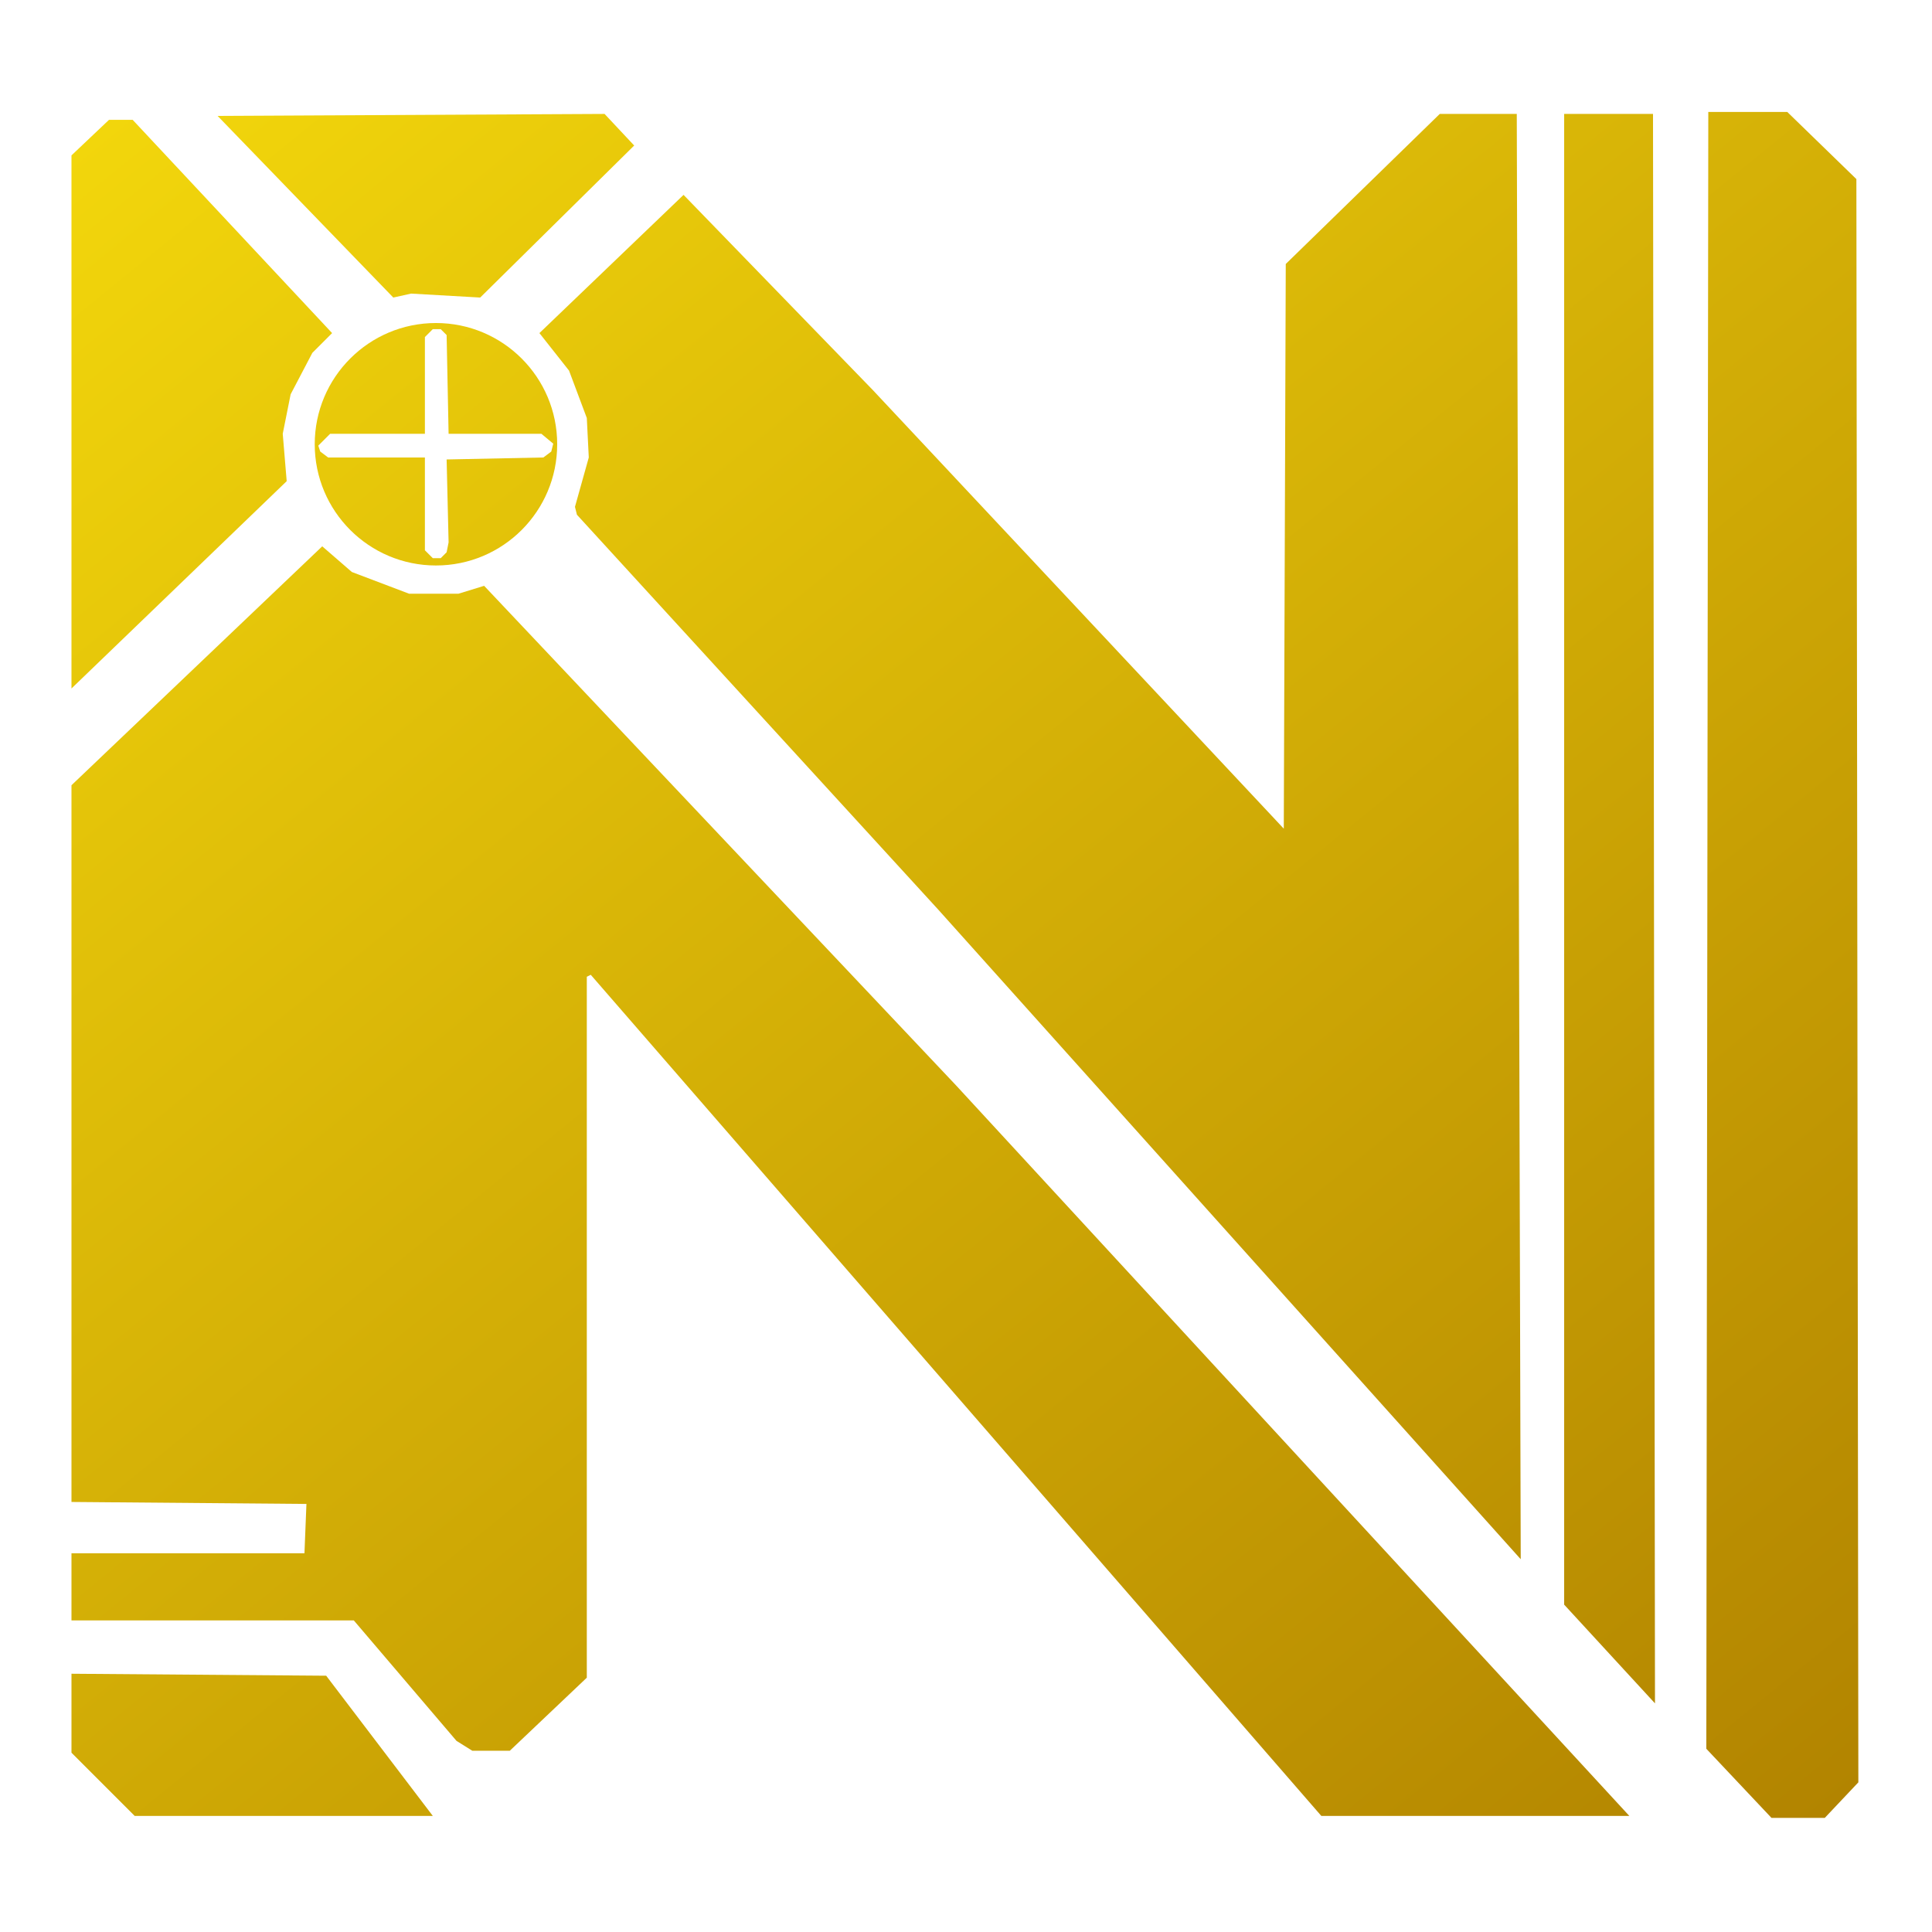
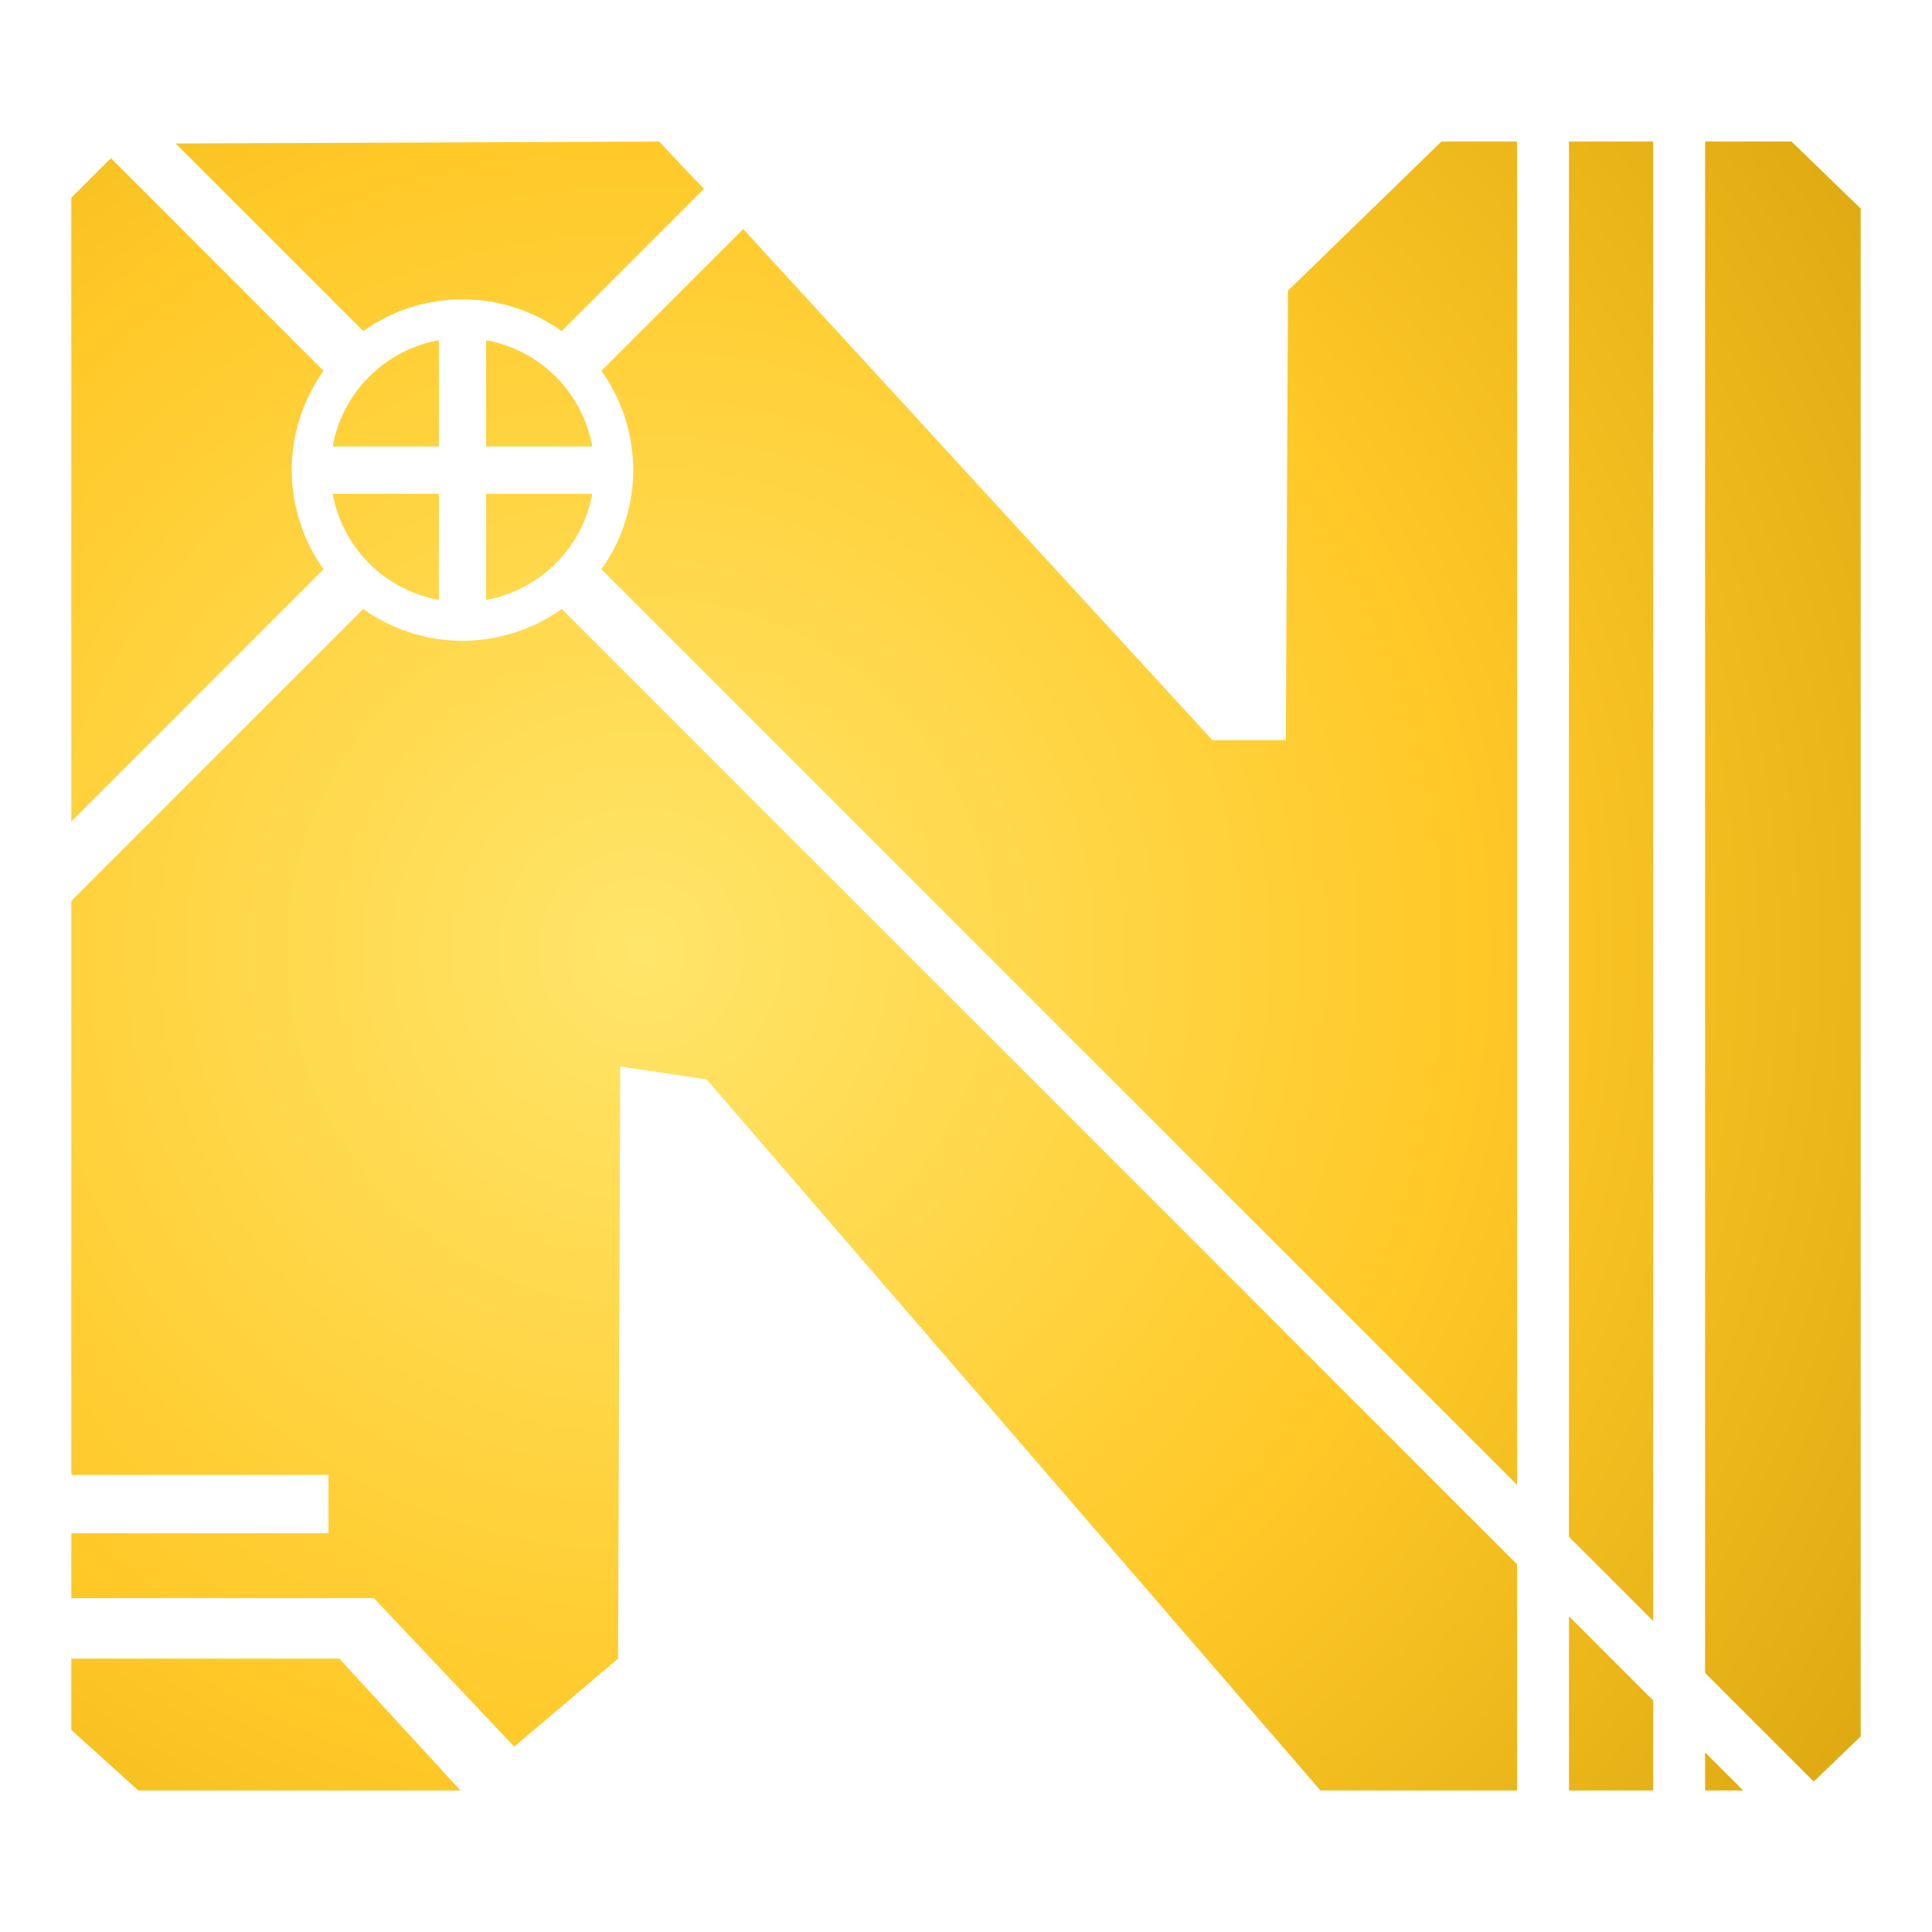
- <svg xmlns="http://www.w3.org/2000/svg" viewBox="164.8 143.3 978.5 978.5">
-   <style>
-     .medium, .small { display: none }
-     @media (max-width: 96px) { .full { display: none } .medium { display: inline } }
-     @media (max-width: 40px) { .medium { display: none } .small { display: inline } }
-   </style>
+ <svg xmlns="http://www.w3.org/2000/svg" viewBox="180 174.5 894 894" role="img">
  <defs>
-     <linearGradient id="yellow" gradientUnits="userSpaceOnUse" x1="1038.4" y1="1105.2" x2="271.4" y2="162.0">
-       <stop offset="0" stop-color="#b28400" />
-       <stop offset="1" stop-color="#f2d60c" />
-     </linearGradient>
+     <radialGradient id="yellow" gradientUnits="userSpaceOnUse" cx="476.5" cy="614.5" r="902.9">
+       <stop offset="0%" stop-color="#ffe56a" />
+       <stop offset="42%" stop-color="#ffc928" />
+       <stop offset="100%" stop-color="#c69200" />
+     </radialGradient>
  </defs>
-   <g class="full" fill="url(#yellow)" fill-rule="evenodd">
-     <path d="M201.0,991.0 L201.0,1031.0 L233.0,1063.0 L384.0,1063.0 L330.0,992.0 Z" />
-     <path d="M201.0,541.0 L201.0,904.0 L320.0,905.0 L319.0,930.0 L201.0,930.0 L201.0,964.0 L344.0,964.0 L396.0,1025.0 L404.0,1030.0 L423.0,1030.0 L462.0,993.0 L462.0,638.0 L464.0,637.0 L834.0,1063.0 L990.0,1063.0 L649.0,693.0 L410.0,440.0 L397.0,444.0 L372.0,444.0 L343.0,433.0 L328.0,420.0 Z" />
-     <path d="M324.2,368.3 a61.4,61.4 0 1,0 122.8,0 a61.4,61.4 0 1,0 -122.8,0 Z M384.0,310.0 L388.0,310.0 L391.0,313.0 L392.0,363.0 L439.0,363.0 L445.0,368.0 L444.0,372.0 L440.0,375.0 L391.0,376.0 L392.0,418.0 L391.0,423.0 L388.0,426.0 L384.0,426.0 L380.0,422.0 L380.0,375.0 L331.0,375.0 L327.0,372.0 L326.0,369.0 L332.0,363.0 L380.0,363.0 L380.0,314.0 Z" />
-     <path d="M232.0,204.0 L220.0,204.0 L201.0,222.0 L201.0,492.0 L310.0,387.0 L308.0,363.0 L312.0,343.0 L323.0,322.0 L333.0,312.0 Z" />
-     <path d="M957.0,201.0 L957.0,956.0 L1003.0,1006.0 L1002.0,201.0 Z" />
-     <path d="M511.0,242.0 L438.0,312.0 L453.0,331.0 L462.0,355.0 L463.0,375.0 L456.0,400.0 L457.0,404.0 L640.0,604.0 L935.0,933.0 L933.0,201.0 L894.0,201.0 L816.0,277.0 L815.0,563.0 L607.0,341.0 Z" />
-     <path d="M275.0,202.0 L364.0,294.0 L373.0,292.0 L408.0,294.0 L486.0,217.0 L471.0,201.0 Z" />
-     <path d="M1030.0,200.0 L1029.0,1029.0 L1062.0,1064.0 L1089.0,1064.0 L1106.0,1046.0 L1105.0,234.0 L1070.0,200.0 Z" />
-   </g>
-   <g class="medium" fill="url(#yellow)" fill-rule="evenodd">
-     <path d="M201.0,541.0 L201.0,1031.0 L233.0,1063.0 L384.0,1063.0 L356.0,1026.0 L357.0,981.0 L363.0,985.0 L396.0,1025.0 L404.0,1030.0 L423.0,1030.0 L462.0,993.0 L463.0,637.0 L561.0,747.0 L834.0,1063.0 L990.0,1063.0 L649.0,693.0 L410.0,440.0 L397.0,444.0 L372.0,444.0 L343.0,433.0 L328.0,420.0 Z" />
-     <path d="M324.2,368.3 a61.4,61.4 0 1,0 122.8,0 a61.4,61.4 0 1,0 -122.8,0 Z" />
-     <path d="M232.0,204.0 L220.0,204.0 L201.0,222.0 L201.0,492.0 L310.0,387.0 L308.0,363.0 L312.0,343.0 L323.0,322.0 L333.0,312.0 Z" />
-     <path d="M957.0,201.0 L957.0,956.0 L1003.0,1006.0 L1002.0,201.0 Z" />
-     <path d="M511.0,242.0 L438.0,312.0 L453.0,331.0 L462.0,355.0 L463.0,375.0 L456.0,400.0 L457.0,404.0 L640.0,604.0 L935.0,933.0 L933.0,201.0 L894.0,201.0 L816.0,277.0 L815.0,563.0 L607.0,341.0 Z" />
-     <path d="M275.0,202.0 L364.0,294.0 L373.0,292.0 L408.0,294.0 L486.0,217.0 L471.0,201.0 Z" />
-     <path d="M1030.0,200.0 L1029.0,1029.0 L1062.0,1064.0 L1089.0,1064.0 L1106.0,1046.0 L1105.0,234.0 L1070.0,200.0 Z" />
-   </g>
-   <g class="small" fill="url(#yellow)" fill-rule="evenodd">
-     <path d="M1105.0,234.0 L1070.0,200.0 L1030.0,200.0 L1016.0,205.0 L1002.0,201.0 L957.0,201.0 L945.0,205.0 L933.0,201.0 L894.0,201.0 L816.0,277.0 L816.0,510.0 L814.0,516.0 L806.0,525.0 L793.0,529.0 L780.0,525.0 L512.0,242.0 L502.0,242.0 L490.0,233.0 L486.0,224.0 L486.0,216.0 L471.0,201.0 L275.0,202.0 L267.0,213.0 L254.0,217.0 L241.0,213.0 L232.0,204.0 L220.0,204.0 L201.0,222.0 L201.0,492.0 L210.0,495.0 L216.0,501.0 L220.0,510.0 L218.0,524.0 L201.0,541.0 L201.0,904.0 L205.0,912.0 L205.0,922.0 L201.0,930.0 L201.0,964.0 L205.0,972.0 L205.0,983.0 L201.0,991.0 L201.0,1031.0 L233.0,1063.0 L384.0,1063.0 L382.0,1049.0 L384.0,1043.0 L392.0,1034.0 L405.0,1030.0 L423.0,1030.0 L462.0,993.0 L462.0,692.0 L464.0,686.0 L472.0,677.0 L485.0,673.0 L498.0,677.0 L510.0,689.0 L834.0,1063.0 L990.0,1063.0 L649.0,693.0 L418.0,448.0 L414.0,439.0 L416.0,424.0 L433.0,407.0 L447.0,403.0 L460.0,407.0 L917.0,914.0 L935.0,933.0 L941.0,933.0 L953.0,942.0 L960.0,960.0 L1001.0,1005.0 L1013.0,1006.0 L1019.0,1009.0 L1027.0,1018.0 L1029.0,1029.0 L1062.0,1064.0 L1089.0,1064.0 L1106.0,1046.0 Z M386.0,329.0 L398.0,331.0 L409.0,337.0 L419.0,348.0 L423.0,356.0 L425.0,368.0 L423.0,380.0 L417.0,391.0 L406.0,401.0 L398.0,405.0 L386.0,407.0 L374.0,405.0 L363.0,399.0 L353.0,388.0 L349.0,380.0 L347.0,368.0 L349.0,356.0 L355.0,345.0 L366.0,335.0 L374.0,331.0 Z" />
-   </g>
+   <path d="M 213.00,554.62 329.71,437.91 329.97,438.28 329.41,437.49 328.86,436.69 328.31,435.89 327.78,435.08 327.26,434.26 326.74,433.44 326.24,432.61 325.75,431.78 325.26,430.94 324.79,430.09 324.33,429.24 323.88,428.38 323.44,427.52 323.00,426.65 322.58,425.78 322.18,424.90 321.78,424.01 321.39,423.13 321.01,422.23 320.65,421.33 320.29,420.43 319.95,419.53 319.62,418.61 319.30,417.70 318.99,416.78 318.69,415.86 318.40,414.93 318.13,414.00 317.86,413.07 317.61,412.13 317.37,411.20 317.14,410.25 316.92,409.31 316.71,408.36 316.52,407.41 316.33,406.46 316.16,405.51 316.00,404.55 315.86,403.59 315.72,402.63 315.59,401.67 315.48,400.71 315.38,399.74 315.29,398.78 315.21,397.81 315.15,396.84 315.10,395.88 315.05,394.91 315.02,393.94 315.01,392.97 315.00,392.00 315.01,391.03 315.02,390.06 315.05,389.09 315.10,388.12 315.15,387.16 315.21,386.19 315.29,385.22 315.38,384.26 315.48,383.29 315.59,382.33 315.72,381.37 315.86,380.41 316.00,379.45 316.16,378.49 316.33,377.54 316.52,376.59 316.71,375.64 316.92,374.69 317.14,373.75 317.37,372.80 317.61,371.87 317.86,370.93 318.13,370.00 318.40,369.07 318.69,368.14 318.99,367.22 319.30,366.30 319.62,365.39 319.95,364.47 320.29,363.57 320.65,362.67 321.01,361.77 321.39,360.87 321.78,359.99 322.18,359.10 322.58,358.22 323.00,357.35 323.44,356.48 323.88,355.62 324.33,354.76 324.79,353.91 325.26,353.06 325.75,352.22 326.24,351.39 326.74,350.56 327.26,349.74 327.78,348.92 328.31,348.11 328.86,347.31 329.41,346.51 329.71,346.09 231.31,247.69 213.00,266.00 213.00,554.62 Z M 213.00,857.00 332.00,857.00 332.00,884.00 213.00,884.00 213.00,914.00 353.00,914.00 417.95,982.71 466.00,942.00 467.00,668.00 507.00,674.00 791.00,1003.00 882.00,1003.00 882.00,898.38 439.91,456.29 439.49,456.59 438.69,457.14 437.89,457.69 437.08,458.22 436.26,458.74 435.44,459.26 434.61,459.76 433.78,460.25 432.94,460.74 432.09,461.21 431.24,461.67 430.38,462.12 429.52,462.56 428.65,463.00 427.78,463.42 426.90,463.82 426.01,464.22 425.13,464.61 424.23,464.99 423.33,465.35 422.43,465.71 421.53,466.05 420.61,466.38 419.70,466.70 418.78,467.01 417.86,467.31 416.93,467.60 416.00,467.87 415.07,468.14 414.13,468.39 413.20,468.63 412.25,468.86 411.31,469.08 410.36,469.29 409.41,469.48 408.46,469.67 407.51,469.84 406.55,470.00 405.59,470.14 404.63,470.28 403.67,470.41 402.71,470.52 401.74,470.62 400.78,470.71 399.81,470.79 398.84,470.85 397.88,470.90 396.91,470.95 395.94,470.98 394.97,470.99 394.00,471.00 393.03,470.99 392.06,470.98 391.09,470.95 390.12,470.90 389.16,470.85 388.19,470.79 387.22,470.71 386.26,470.62 385.29,470.52 384.33,470.41 383.37,470.28 382.41,470.14 381.45,470.00 380.49,469.84 379.54,469.67 378.59,469.48 377.64,469.29 376.69,469.08 375.75,468.86 374.80,468.63 373.87,468.39 372.93,468.14 372.00,467.87 371.07,467.60 370.14,467.31 369.22,467.01 368.30,466.70 367.39,466.38 366.47,466.05 365.57,465.71 364.67,465.35 363.77,464.99 362.87,464.61 361.99,464.22 361.10,463.82 360.22,463.42 359.35,463.00 358.48,462.56 357.62,462.12 356.76,461.67 355.91,461.21 355.06,460.74 354.22,460.25 353.39,459.76 352.56,459.26 351.74,458.74 350.92,458.22 350.11,457.69 349.31,457.14 348.51,456.59 348.09,456.29 213.00,591.38 213.00,857.00 Z M 213.00,975.00 244.00,1003.00 393.08,1003.00 337.00,942.00 213.00,942.00 213.00,975.00 Z M 945.00,1003.00 945.00,961.38 906.00,922.38 906.00,1003.00 945.00,1003.00 Z M 986.62,1003.00 969.00,985.38 969.00,1003.00 986.62,1003.00 Z M 1041.00,978.00 1041.00,271.00 1009.00,240.00 969.00,240.00 969.00,948.62 1019.27,998.89 1041.00,978.00 Z M 906.00,240.00 906.00,885.62 945.00,924.62 945.00,240.00 906.00,240.00 Z M 847.00,240.00 776.00,309.00 775.00,517.00 741.00,517.00 523.89,280.50 458.29,346.09 458.03,345.72 458.59,346.51 459.14,347.31 459.69,348.11 460.22,348.92 460.74,349.74 461.26,350.56 461.76,351.39 462.25,352.22 462.74,353.06 463.21,353.91 463.67,354.76 464.12,355.62 464.56,356.48 465.00,357.35 465.42,358.22 465.82,359.10 466.22,359.99 466.61,360.87 466.99,361.77 467.35,362.67 467.71,363.57 468.05,364.47 468.38,365.39 468.70,366.30 469.01,367.22 469.31,368.14 469.60,369.07 469.87,370.00 470.14,370.93 470.39,371.87 470.63,372.80 470.86,373.75 471.08,374.69 471.29,375.64 471.48,376.59 471.67,377.54 471.84,378.49 472.00,379.45 472.14,380.41 472.28,381.37 472.41,382.33 472.52,383.29 472.62,384.26 472.71,385.22 472.79,386.19 472.85,387.16 472.90,388.12 472.95,389.09 472.98,390.06 472.99,391.03 473.00,392.00 472.99,392.97 472.98,393.94 472.95,394.91 472.90,395.88 472.85,396.84 472.79,397.81 472.71,398.78 472.62,399.74 472.52,400.71 472.41,401.67 472.28,402.63 472.14,403.59 472.00,404.55 471.84,405.51 471.67,406.46 471.48,407.41 471.29,408.36 471.08,409.31 470.86,410.25 470.63,411.20 470.39,412.13 470.14,413.07 469.87,414.00 469.60,414.93 469.31,415.86 469.01,416.78 468.70,417.70 468.38,418.61 468.05,419.53 467.71,420.43 467.35,421.33 466.99,422.23 466.61,423.13 466.22,424.01 465.82,424.90 465.42,425.78 465.00,426.65 464.56,427.52 464.12,428.38 463.67,429.24 463.21,430.09 462.74,430.94 462.25,431.78 461.76,432.61 461.26,433.44 460.74,434.26 460.22,435.08 459.69,435.89 459.14,436.69 458.59,437.49 458.03,438.28 458.29,437.91 882.00,861.62 882.00,240.00 847.00,240.00 Z M 501.00,257.00 485.00,240.00 261.29,240.91 348.09,327.71 347.72,327.97 348.51,327.41 349.31,326.86 350.11,326.31 350.92,325.78 351.74,325.26 352.56,324.74 353.39,324.24 354.22,323.75 355.06,323.26 355.91,322.79 356.76,322.33 357.62,321.88 358.48,321.44 359.35,321.00 360.22,320.58 361.10,320.18 361.99,319.78 362.87,319.39 363.77,319.01 364.67,318.65 365.57,318.29 366.47,317.95 367.39,317.62 368.30,317.30 369.22,316.99 370.14,316.69 371.07,316.40 372.00,316.13 372.93,315.86 373.87,315.61 374.80,315.37 375.75,315.14 376.69,314.92 377.64,314.71 378.59,314.52 379.54,314.33 380.49,314.16 381.45,314.00 382.41,313.86 383.37,313.72 384.33,313.59 385.29,313.48 386.26,313.38 387.22,313.29 388.19,313.21 389.16,313.15 390.12,313.10 391.09,313.05 392.06,313.02 393.03,313.01 394.00,313.00 394.97,313.01 395.94,313.02 396.91,313.05 397.88,313.10 398.84,313.15 399.81,313.21 400.78,313.29 401.74,313.38 402.71,313.48 403.67,313.59 404.63,313.72 405.59,313.86 406.55,314.00 407.51,314.16 408.46,314.33 409.41,314.52 410.36,314.71 411.31,314.92 412.25,315.14 413.20,315.37 414.13,315.61 415.07,315.86 416.00,316.13 416.93,316.40 417.86,316.69 418.78,316.99 419.70,317.30 420.61,317.62 421.53,317.95 422.43,318.29 423.33,318.65 424.23,319.01 425.13,319.39 426.01,319.78 426.90,320.18 427.78,320.58 428.65,321.00 429.52,321.44 430.38,321.88 431.24,322.33 432.09,322.79 432.94,323.26 433.78,323.75 434.61,324.24 435.44,324.74 436.26,325.26 437.08,325.78 437.89,326.31 438.69,326.86 439.49,327.41 440.28,327.97 439.91,327.71 505.81,261.81 501.00,257.00 Z M 453.83,403.90 453.97,403.17 454.00,403.00 405.00,403.00 405.00,452.00 405.17,451.97 405.90,451.83 406.63,451.68 407.37,451.52 408.09,451.35 408.82,451.17 409.55,450.99 410.27,450.79 410.99,450.59 411.71,450.37 412.42,450.15 413.13,449.92 413.84,449.68 414.55,449.43 415.25,449.18 415.95,448.91 416.65,448.64 417.34,448.36 418.03,448.07 418.72,447.77 419.40,447.46 420.08,447.14 420.76,446.82 421.43,446.49 422.09,446.15 422.76,445.80 423.41,445.44 424.07,445.08 424.72,444.70 425.36,444.32 426.00,443.93 426.63,443.54 427.26,443.13 427.89,442.72 428.51,442.30 429.12,441.87 429.73,441.44 430.34,441.00 430.94,440.55 431.53,440.09 432.12,439.62 432.70,439.15 433.27,438.68 433.84,438.19 434.41,437.70 434.97,437.20 435.52,436.69 436.06,436.18 436.60,435.66 437.13,435.13 437.66,434.60 438.18,434.06 438.69,433.52 439.20,432.97 439.70,432.41 440.19,431.84 440.68,431.27 441.15,430.70 441.62,430.12 442.09,429.53 442.55,428.94 443.00,428.34 443.44,427.73 443.87,427.12 444.30,426.51 444.72,425.89 445.13,425.26 445.54,424.63 445.93,424.00 446.32,423.36 446.70,422.72 447.08,422.07 447.44,421.41 447.80,420.76 448.15,420.09 448.49,419.43 448.82,418.76 449.14,418.08 449.46,417.40 449.77,416.72 450.07,416.03 450.36,415.34 450.64,414.65 450.91,413.95 451.18,413.25 451.43,412.55 451.68,411.84 451.92,411.13 452.15,410.42 452.37,409.71 452.59,408.99 452.79,408.27 452.99,407.55 453.17,406.82 453.35,406.09 453.52,405.37 453.68,404.63 453.83,403.90 Z M 382.10,451.83 382.83,451.97 383.00,452.00 383.00,403.00 334.00,403.00 334.03,403.17 334.17,403.90 334.32,404.63 334.48,405.37 334.65,406.09 334.83,406.82 335.01,407.55 335.21,408.27 335.41,408.99 335.63,409.71 335.85,410.42 336.08,411.13 336.32,411.84 336.57,412.55 336.82,413.25 337.09,413.95 337.36,414.65 337.64,415.34 337.93,416.03 338.23,416.72 338.54,417.40 338.86,418.08 339.18,418.76 339.51,419.43 339.85,420.09 340.20,420.76 340.56,421.41 340.92,422.07 341.30,422.72 341.68,423.36 342.07,424.00 342.46,424.63 342.87,425.26 343.28,425.89 343.70,426.51 344.13,427.12 344.56,427.73 345.00,428.34 345.45,428.94 345.91,429.53 346.38,430.12 346.85,430.70 347.32,431.27 347.81,431.84 348.30,432.41 348.80,432.97 349.31,433.52 349.82,434.06 350.34,434.60 350.87,435.13 351.40,435.66 351.94,436.18 352.48,436.69 353.03,437.20 353.59,437.70 354.16,438.19 354.73,438.68 355.30,439.15 355.88,439.62 356.47,440.09 357.06,440.55 357.66,441.00 358.27,441.44 358.88,441.87 359.49,442.30 360.11,442.72 360.74,443.13 361.37,443.54 362.00,443.93 362.64,444.32 363.28,444.70 363.93,445.08 364.59,445.44 365.24,445.80 365.91,446.15 366.57,446.49 367.24,446.82 367.92,447.14 368.60,447.46 369.28,447.77 369.97,448.07 370.66,448.36 371.35,448.64 372.05,448.91 372.75,449.18 373.45,449.43 374.16,449.68 374.87,449.92 375.58,450.15 376.29,450.37 377.01,450.59 377.73,450.79 378.45,450.99 379.18,451.17 379.91,451.35 380.63,451.52 381.37,451.68 382.10,451.83 Z M 334.17,380.10 334.03,380.83 334.00,381.00 383.00,381.00 383.00,332.00 382.83,332.03 382.10,332.17 381.37,332.32 380.63,332.48 379.91,332.65 379.18,332.83 378.45,333.01 377.73,333.21 377.01,333.41 376.29,333.63 375.58,333.85 374.87,334.08 374.16,334.32 373.45,334.57 372.75,334.82 372.05,335.09 371.35,335.36 370.66,335.64 369.97,335.93 369.28,336.23 368.60,336.54 367.92,336.86 367.24,337.18 366.57,337.51 365.91,337.85 365.24,338.20 364.59,338.56 363.93,338.92 363.28,339.30 362.64,339.68 362.00,340.07 361.37,340.46 360.74,340.87 360.11,341.28 359.49,341.70 358.88,342.13 358.27,342.56 357.66,343.00 357.06,343.45 356.47,343.91 355.88,344.38 355.30,344.85 354.73,345.32 354.16,345.81 353.59,346.30 353.03,346.80 352.48,347.31 351.94,347.82 351.40,348.34 350.87,348.87 350.34,349.40 349.82,349.94 349.31,350.48 348.80,351.03 348.30,351.59 347.81,352.16 347.32,352.73 346.85,353.30 346.38,353.88 345.91,354.47 345.45,355.06 345.00,355.66 344.56,356.27 344.13,356.88 343.70,357.49 343.28,358.11 342.87,358.74 342.46,359.37 342.07,360.00 341.68,360.64 341.30,361.28 340.92,361.93 340.56,362.59 340.20,363.24 339.85,363.91 339.51,364.57 339.18,365.24 338.86,365.92 338.54,366.60 338.23,367.28 337.93,367.97 337.64,368.66 337.36,369.35 337.09,370.05 336.82,370.75 336.57,371.45 336.32,372.16 336.08,372.87 335.85,373.58 335.63,374.29 335.41,375.01 335.21,375.73 335.01,376.45 334.83,377.18 334.65,377.91 334.48,378.63 334.32,379.37 334.17,380.10 Z M 405.90,332.17 405.17,332.03 405.00,332.00 405.00,381.00 454.00,381.00 453.97,380.83 453.83,380.10 453.68,379.37 453.52,378.63 453.35,377.91 453.17,377.18 452.99,376.45 452.79,375.73 452.59,375.01 452.37,374.29 452.15,373.58 451.92,372.87 451.68,372.16 451.43,371.45 451.18,370.75 450.91,370.05 450.64,369.35 450.36,368.66 450.07,367.97 449.77,367.28 449.46,366.60 449.14,365.92 448.82,365.24 448.49,364.57 448.15,363.91 447.80,363.24 447.44,362.59 447.08,361.93 446.70,361.28 446.32,360.64 445.93,360.00 445.54,359.37 445.13,358.74 444.72,358.11 444.30,357.49 443.87,356.88 443.44,356.27 443.00,355.66 442.55,355.06 442.09,354.47 441.62,353.88 441.15,353.30 440.68,352.73 440.19,352.16 439.70,351.59 439.20,351.03 438.69,350.48 438.18,349.94 437.66,349.40 437.13,348.87 436.60,348.34 436.06,347.82 435.52,347.31 434.97,346.80 434.41,346.30 433.84,345.81 433.27,345.32 432.70,344.85 432.12,344.38 431.53,343.91 430.94,343.45 430.34,343.00 429.73,342.56 429.12,342.13 428.51,341.70 427.89,341.28 427.26,340.87 426.63,340.46 426.00,340.07 425.36,339.68 424.72,339.30 424.07,338.92 423.41,338.56 422.76,338.20 422.09,337.85 421.43,337.51 420.76,337.18 420.08,336.86 419.40,336.54 418.72,336.23 418.03,335.93 417.34,335.64 416.65,335.36 415.95,335.09 415.25,334.82 414.55,334.57 413.84,334.32 413.13,334.08 412.42,333.85 411.71,333.63 410.99,333.41 410.27,333.21 409.55,333.01 408.82,332.83 408.09,332.65 407.37,332.48 406.63,332.32 405.90,332.17 Z" fill="url(#yellow)" fill-rule="evenodd" />
+   <path d="M 453.97,380.83 453.83,380.10 453.68,379.37 453.52,378.63 453.35,377.91 453.17,377.18 452.99,376.45 452.79,375.73 452.59,375.01 452.37,374.29 452.15,373.58 451.92,372.87 451.68,372.16 451.43,371.45 451.18,370.75 450.91,370.05 450.64,369.35 450.36,368.66 450.07,367.97 449.77,367.28 449.46,366.60 449.14,365.92 448.82,365.24 448.49,364.57 448.15,363.91 447.80,363.24 447.44,362.59 447.08,361.93 446.70,361.28 446.32,360.64 445.93,360.00 445.54,359.37 445.13,358.74 444.72,358.11 444.30,357.49 443.87,356.88 443.44,356.27 443.00,355.66 442.55,355.06 442.09,354.47 441.62,353.88 441.15,353.30 440.68,352.73 440.19,352.16 439.70,351.59 439.20,351.03 438.69,350.48 438.18,349.94 437.66,349.40 437.13,348.87 436.60,348.34 436.06,347.82 435.52,347.31 434.97,346.80 434.41,346.30 433.84,345.81 433.27,345.32 432.70,344.85 432.12,344.38 431.53,343.91 430.94,343.45 430.34,343.00 429.73,342.56 429.12,342.13 428.51,341.70 427.89,341.28 427.26,340.87 426.63,340.46 426.00,340.07 425.36,339.68 424.72,339.30 424.07,338.92 423.41,338.56 422.76,338.20 422.09,337.85 421.43,337.51 420.76,337.18 420.08,336.86 419.40,336.54 418.72,336.23 418.03,335.93 417.34,335.64 416.65,335.36 415.95,335.09 415.25,334.82 414.55,334.57 413.84,334.32 413.13,334.08 412.42,333.85 411.71,333.63 410.99,333.41 410.27,333.21 409.55,333.01 408.82,332.83 408.09,332.65 407.37,332.48 406.63,332.32 405.90,332.17 405.17,332.03 405.00,332.00 405.00,381.00 454.00,381.00 453.97,380.83 Z M 382.83,332.03 382.10,332.17 381.37,332.32 380.63,332.48 379.91,332.65 379.18,332.83 378.45,333.01 377.73,333.21 377.01,333.41 376.29,333.63 375.58,333.85 374.87,334.08 374.16,334.32 373.45,334.57 372.75,334.82 372.05,335.09 371.35,335.36 370.66,335.64 369.97,335.93 369.28,336.23 368.60,336.54 367.92,336.86 367.24,337.18 366.57,337.51 365.91,337.85 365.24,338.20 364.59,338.56 363.93,338.92 363.28,339.30 362.64,339.68 362.00,340.07 361.37,340.46 360.74,340.87 360.11,341.28 359.49,341.70 358.88,342.13 358.27,342.56 357.66,343.00 357.06,343.45 356.47,343.91 355.88,344.38 355.30,344.85 354.73,345.32 354.16,345.81 353.59,346.30 353.03,346.80 352.48,347.31 351.94,347.82 351.40,348.34 350.87,348.87 350.34,349.40 349.82,349.94 349.31,350.48 348.80,351.03 348.30,351.59 347.81,352.16 347.32,352.73 346.85,353.30 346.38,353.88 345.91,354.47 345.45,355.06 345.00,355.66 344.56,356.27 344.13,356.88 343.70,357.49 343.28,358.11 342.87,358.74 342.46,359.37 342.07,360.00 341.68,360.64 341.30,361.28 340.92,361.93 340.56,362.59 340.20,363.24 339.85,363.91 339.51,364.57 339.18,365.24 338.86,365.92 338.54,366.60 338.23,367.28 337.93,367.97 337.64,368.66 337.36,369.35 337.09,370.05 336.82,370.75 336.57,371.45 336.32,372.16 336.08,372.87 335.85,373.58 335.63,374.29 335.41,375.01 335.21,375.73 335.01,376.45 334.83,377.18 334.65,377.91 334.48,378.63 334.32,379.37 334.17,380.10 334.03,380.83 334.00,381.00 383.00,381.00 383.00,332.00 382.83,332.03 Z M 334.03,403.17 334.17,403.90 334.32,404.63 334.48,405.37 334.65,406.09 334.83,406.82 335.01,407.55 335.21,408.27 335.41,408.99 335.63,409.71 335.85,410.42 336.08,411.13 336.32,411.84 336.57,412.55 336.82,413.25 337.09,413.95 337.36,414.65 337.64,415.34 337.93,416.03 338.23,416.72 338.54,417.40 338.86,418.08 339.18,418.76 339.51,419.43 339.85,420.09 340.20,420.76 340.56,421.41 340.92,422.07 341.30,422.72 341.68,423.36 342.07,424.00 342.46,424.63 342.87,425.26 343.28,425.89 343.70,426.51 344.13,427.12 344.56,427.73 345.00,428.34 345.45,428.94 345.91,429.53 346.38,430.12 346.85,430.70 347.32,431.27 347.81,431.84 348.30,432.41 348.80,432.97 349.31,433.52 349.82,434.06 350.34,434.60 350.87,435.13 351.40,435.66 351.94,436.18 352.48,436.69 353.03,437.20 353.59,437.70 354.16,438.19 354.73,438.68 355.30,439.15 355.88,439.62 356.47,440.09 357.06,440.55 357.66,441.00 358.27,441.44 358.88,441.87 359.49,442.30 360.11,442.72 360.74,443.13 361.37,443.54 362.00,443.93 362.64,444.32 363.28,444.70 363.93,445.08 364.59,445.44 365.24,445.80 365.91,446.15 366.57,446.49 367.24,446.82 367.92,447.14 368.60,447.46 369.28,447.77 369.97,448.07 370.66,448.36 371.35,448.64 372.05,448.91 372.75,449.18 373.45,449.43 374.16,449.68 374.87,449.92 375.58,450.15 376.29,450.37 377.01,450.59 377.73,450.79 378.45,450.99 379.18,451.17 379.91,451.35 380.63,451.52 381.37,451.68 382.10,451.83 382.83,451.97 383.00,452.00 383.00,403.00 334.00,403.00 334.03,403.17 Z M 405.17,451.97 405.90,451.83 406.63,451.68 407.37,451.52 408.09,451.35 408.82,451.17 409.55,450.99 410.27,450.79 410.99,450.59 411.71,450.37 412.42,450.15 413.13,449.92 413.84,449.68 414.55,449.43 415.25,449.18 415.95,448.91 416.65,448.64 417.34,448.36 418.03,448.07 418.72,447.77 419.40,447.46 420.08,447.14 420.76,446.82 421.43,446.49 422.09,446.15 422.76,445.80 423.41,445.44 424.07,445.08 424.72,444.70 425.36,444.32 426.00,443.93 426.63,443.54 427.26,443.13 427.89,442.72 428.51,442.30 429.12,441.87 429.73,441.44 430.34,441.00 430.94,440.55 431.53,440.09 432.12,439.62 432.70,439.15 433.27,438.68 433.84,438.19 434.41,437.70 434.97,437.20 435.52,436.69 436.06,436.18 436.60,435.66 437.13,435.13 437.66,434.60 438.18,434.06 438.69,433.52 439.20,432.97 439.70,432.41 440.19,431.84 440.68,431.27 441.15,430.70 441.62,430.12 442.09,429.53 442.55,428.94 443.00,428.34 443.44,427.73 443.87,427.12 444.30,426.51 444.72,425.89 445.13,425.26 445.54,424.63 445.93,424.00 446.32,423.36 446.70,422.72 447.08,422.07 447.44,421.41 447.80,420.76 448.15,420.09 448.49,419.43 448.82,418.76 449.14,418.08 449.46,417.40 449.77,416.72 450.07,416.03 450.36,415.34 450.64,414.65 450.91,413.95 451.18,413.25 451.43,412.55 451.68,411.84 451.92,411.13 452.15,410.42 452.37,409.71 452.59,408.99 452.79,408.27 452.99,407.55 453.17,406.82 453.35,406.09 453.52,405.37 453.68,404.63 453.83,403.90 453.97,403.17 454.00,403.00 405.00,403.00 405.00,452.00 405.17,451.97 Z" fill="url(#yellow)" fill-rule="evenodd" />
</svg>
